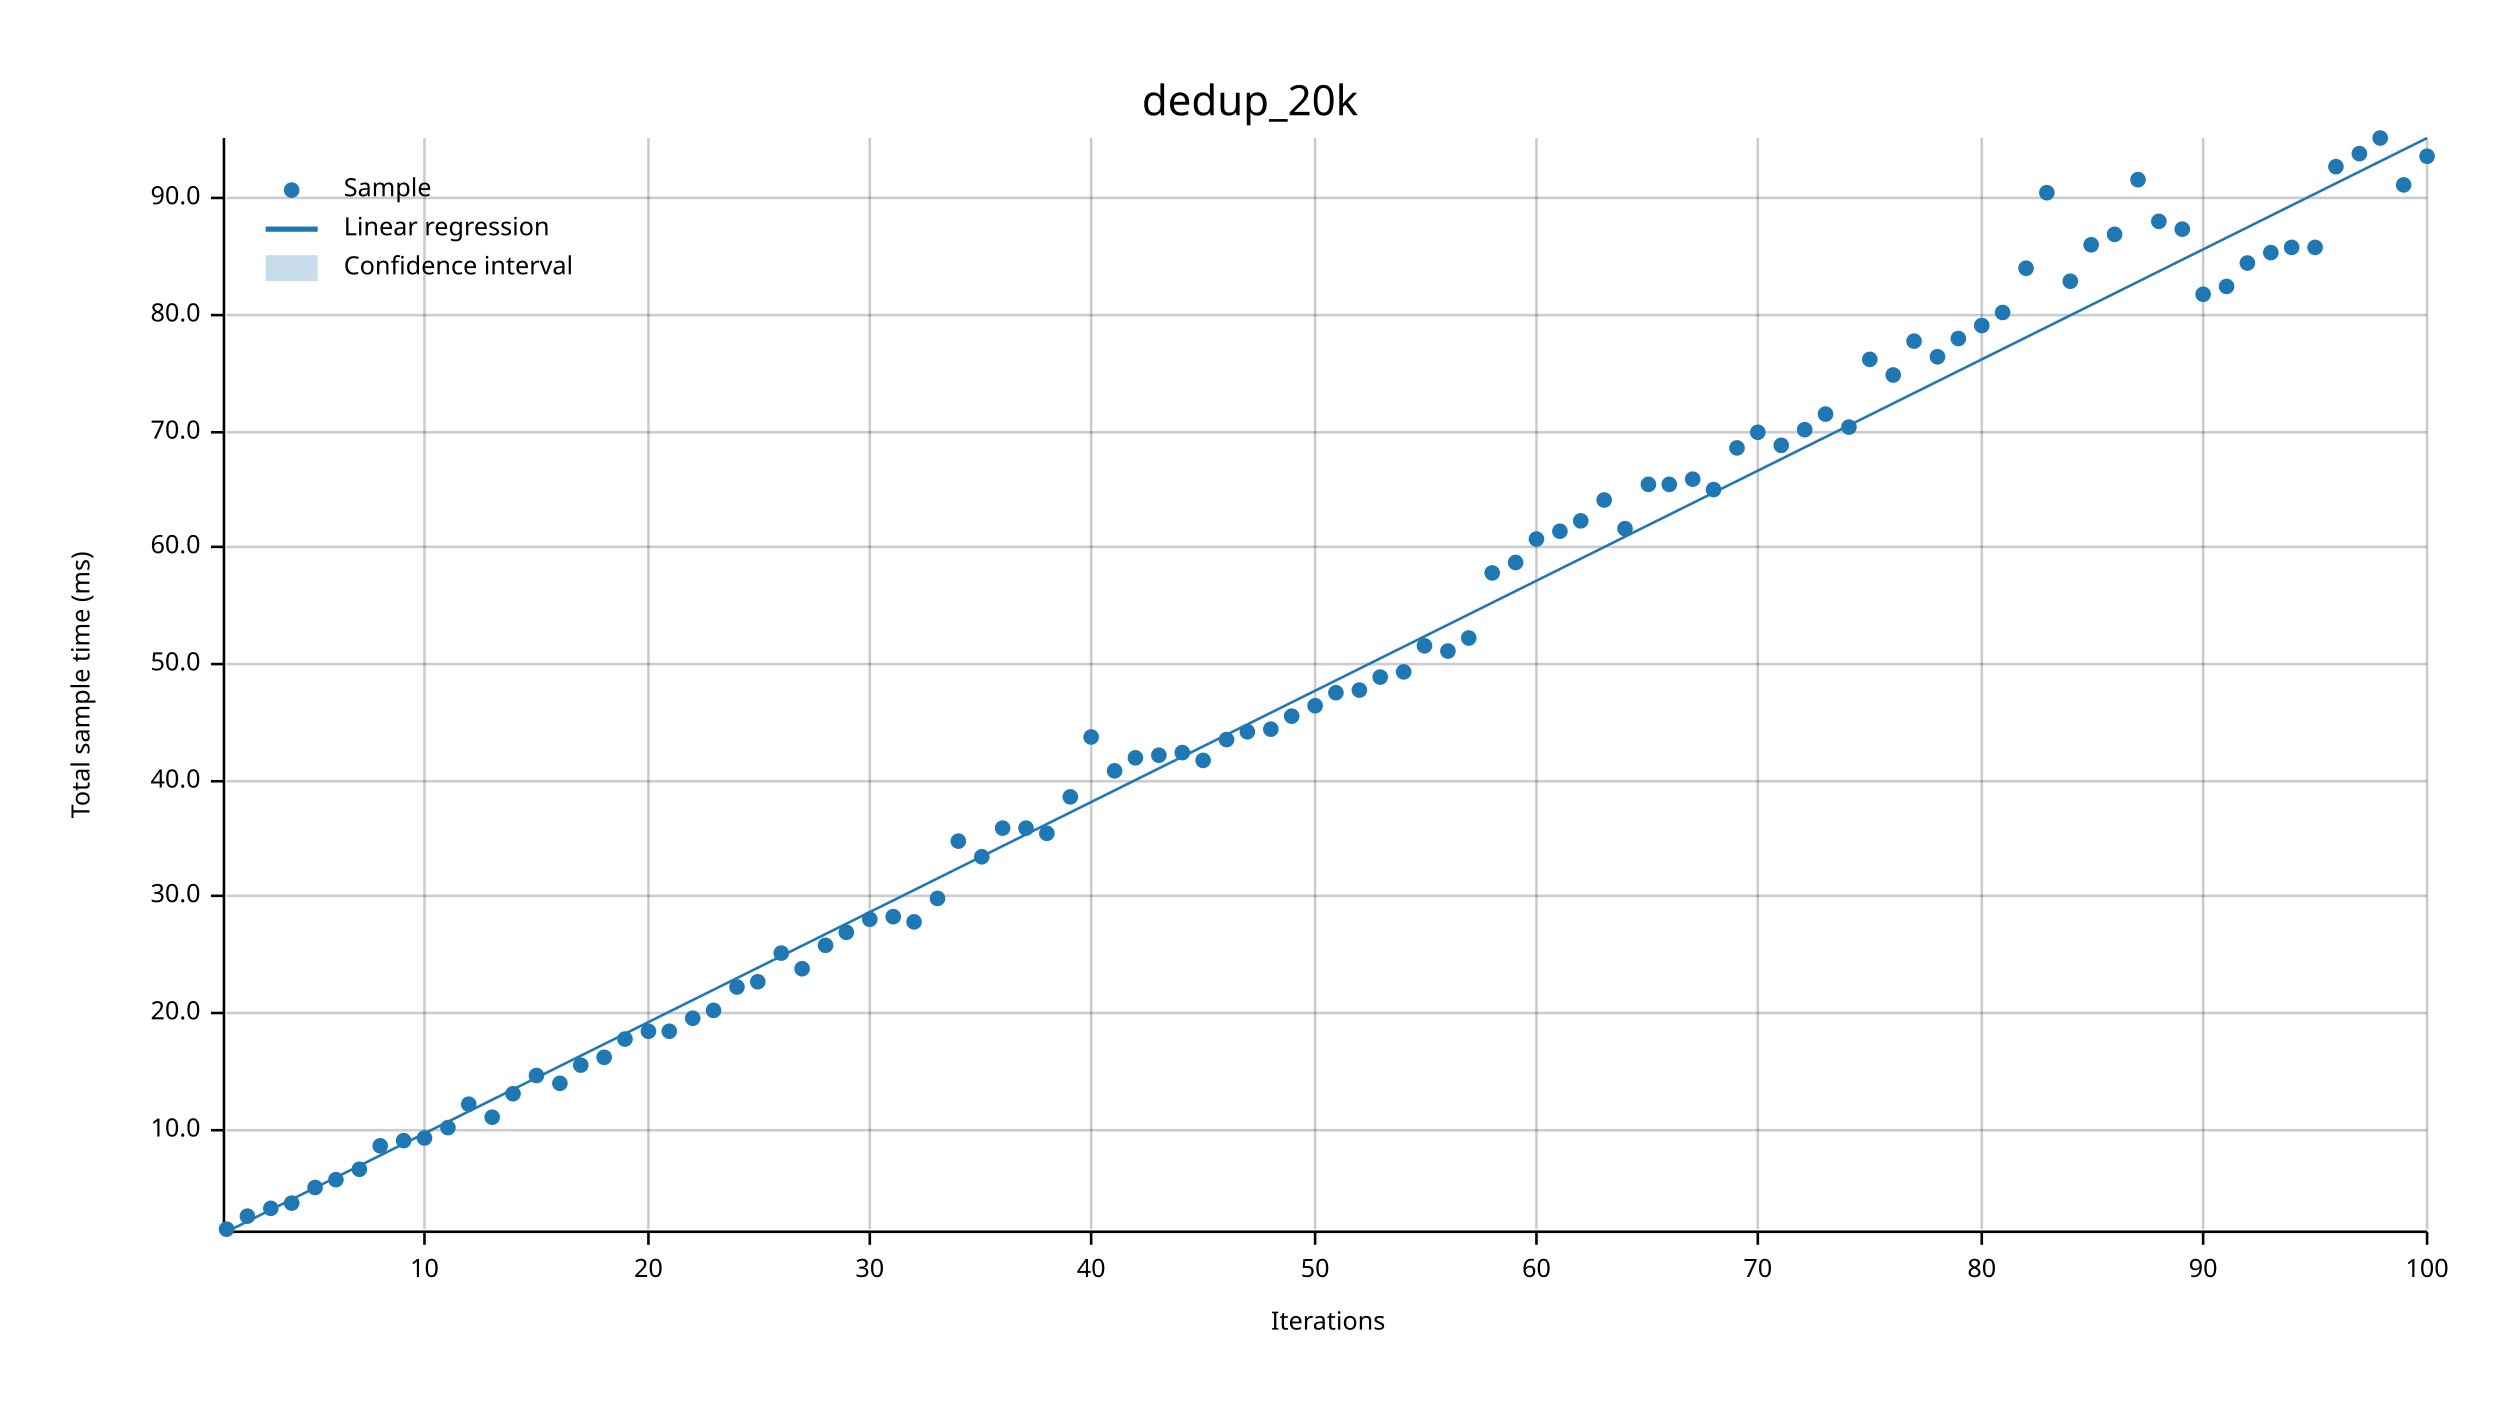
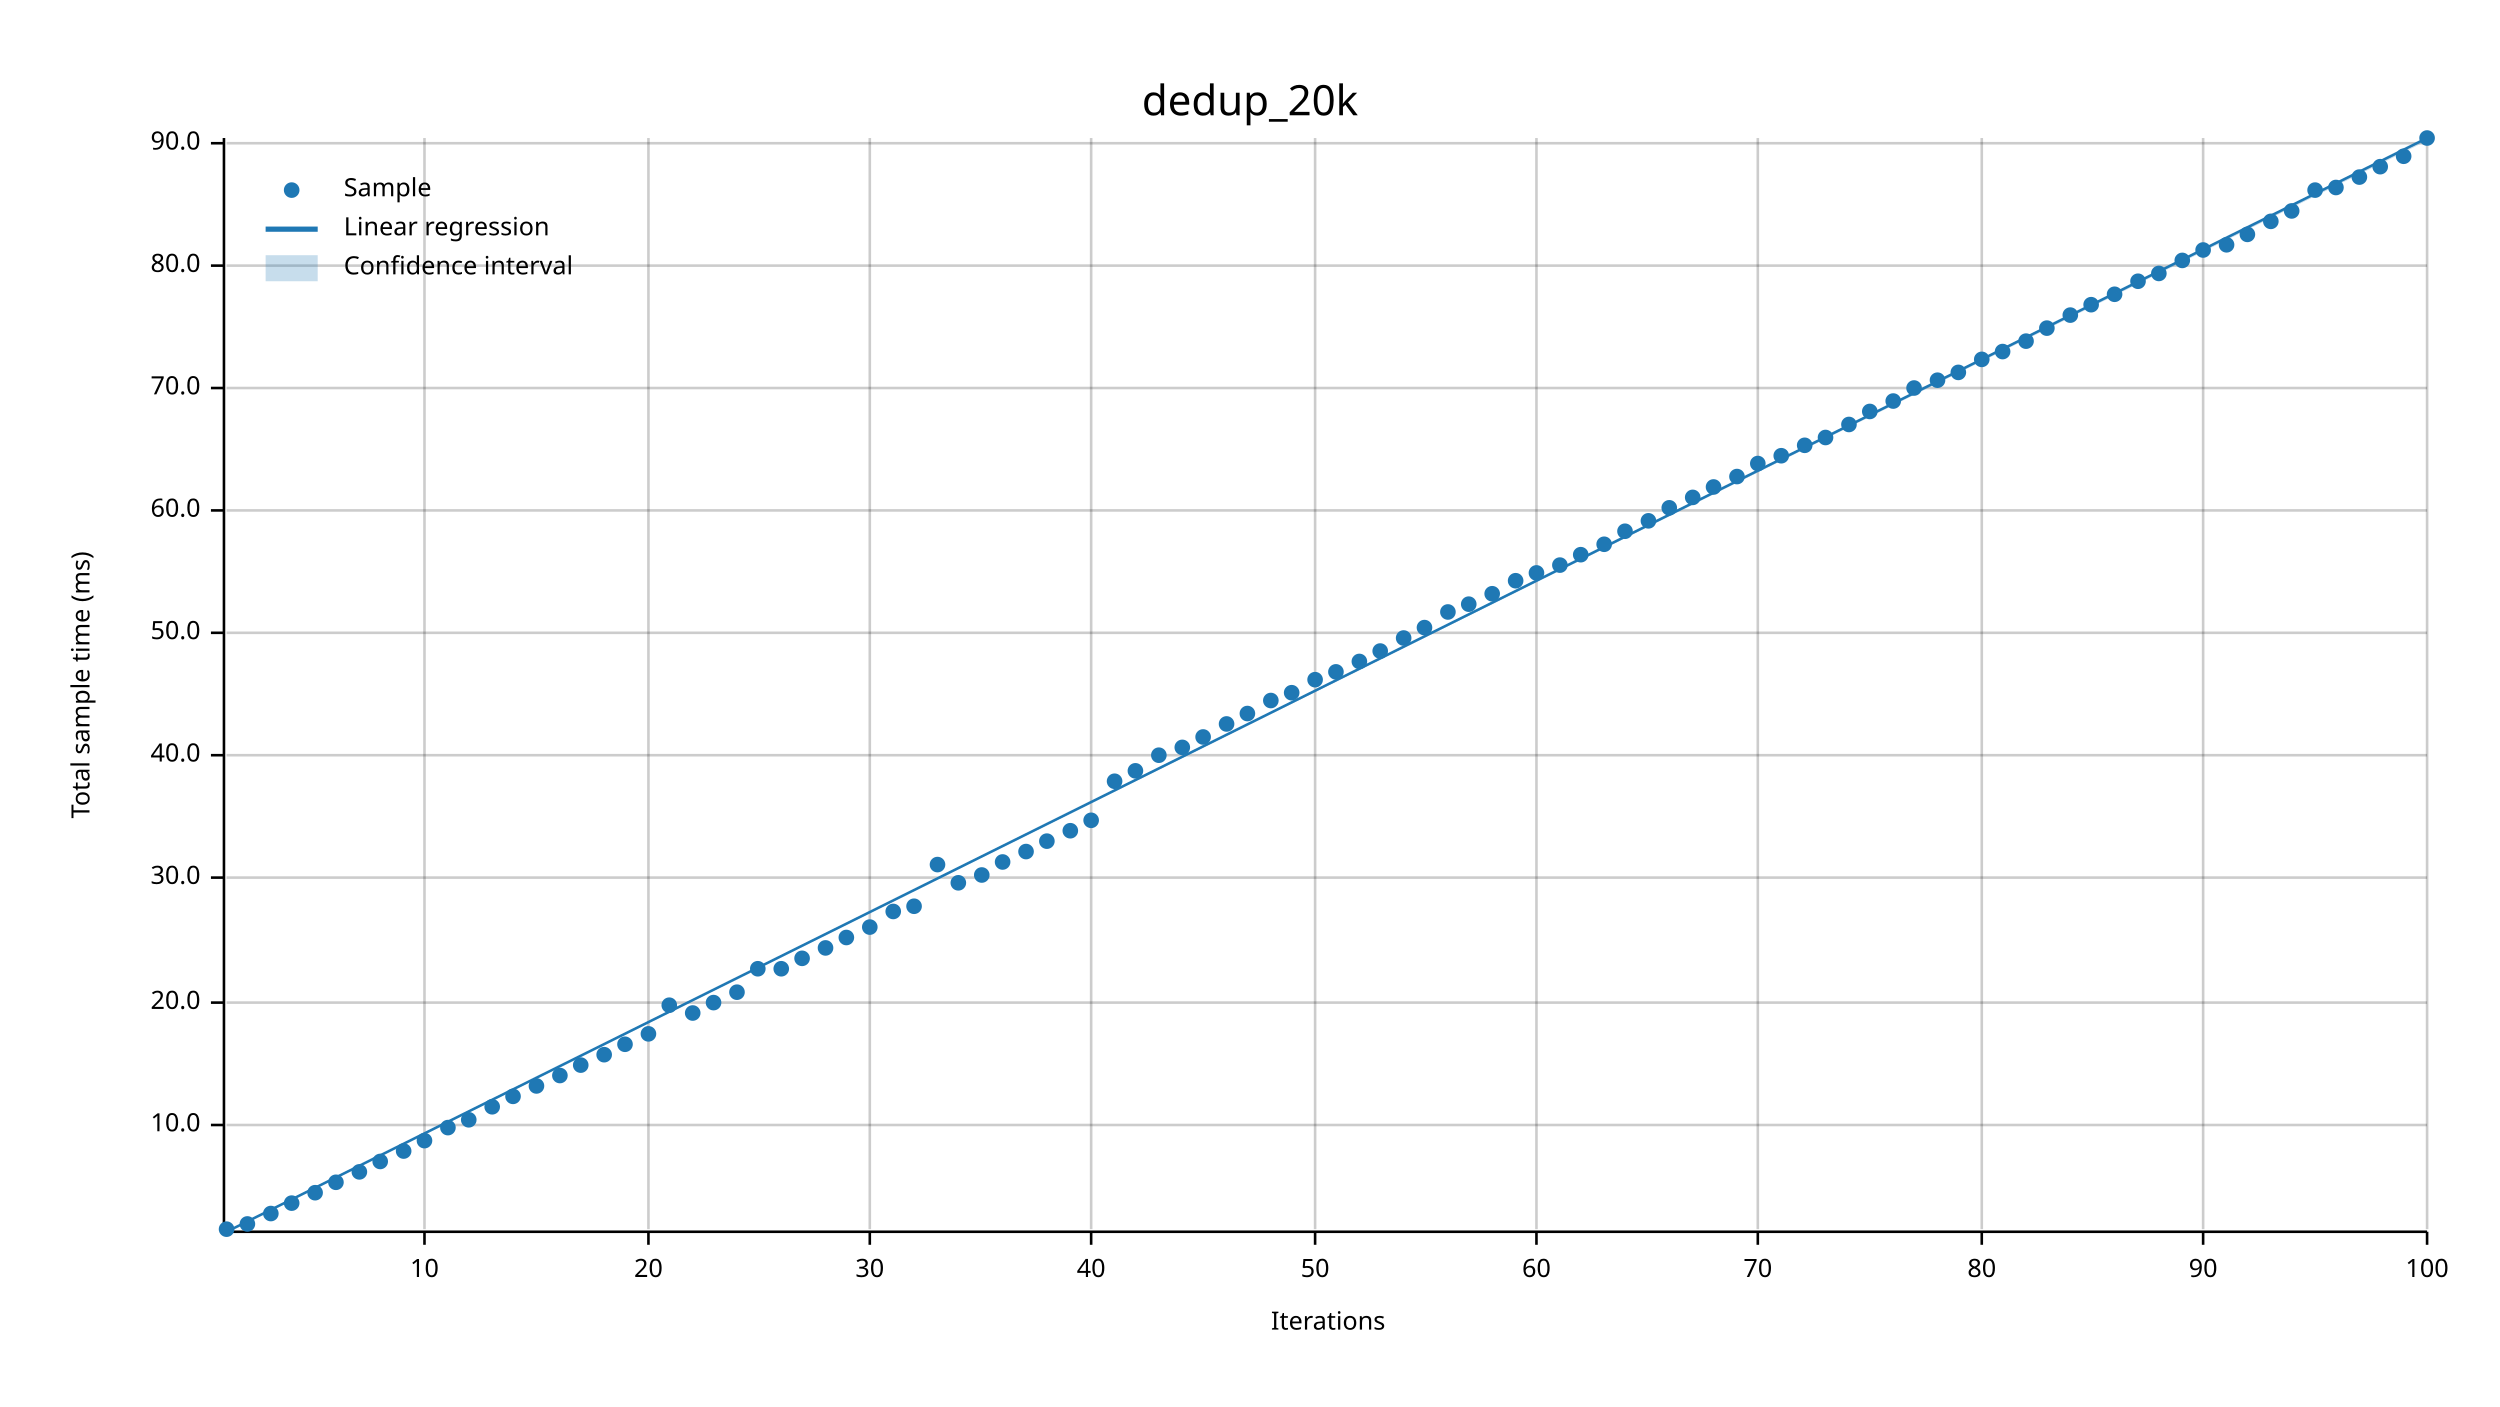
<svg xmlns="http://www.w3.org/2000/svg" width="960" height="540" viewBox="0 0 960 540">
  <text x="480" y="32" dy="0.76em" text-anchor="middle" font-family="sans-serif" font-size="16.129" opacity="1" fill="#000000">
dedup_20k
</text>
  <text x="27" y="263" dy="0.76em" text-anchor="middle" font-family="sans-serif" font-size="9.677" opacity="1" fill="#000000" transform="rotate(270, 27, 263)">
Total sample time (ms)
</text>
  <text x="510" y="513" dy="-0.5ex" text-anchor="middle" font-family="sans-serif" font-size="9.677" opacity="1" fill="#000000">
Iterations
</text>
  <line opacity="0.2" stroke="#000000" stroke-width="1" x1="163" y1="472" x2="163" y2="53" />
  <line opacity="0.2" stroke="#000000" stroke-width="1" x1="249" y1="472" x2="249" y2="53" />
  <line opacity="0.2" stroke="#000000" stroke-width="1" x1="334" y1="472" x2="334" y2="53" />
  <line opacity="0.2" stroke="#000000" stroke-width="1" x1="419" y1="472" x2="419" y2="53" />
  <line opacity="0.2" stroke="#000000" stroke-width="1" x1="505" y1="472" x2="505" y2="53" />
  <line opacity="0.2" stroke="#000000" stroke-width="1" x1="590" y1="472" x2="590" y2="53" />
  <line opacity="0.2" stroke="#000000" stroke-width="1" x1="675" y1="472" x2="675" y2="53" />
  <line opacity="0.2" stroke="#000000" stroke-width="1" x1="761" y1="472" x2="761" y2="53" />
  <line opacity="0.2" stroke="#000000" stroke-width="1" x1="846" y1="472" x2="846" y2="53" />
  <line opacity="0.2" stroke="#000000" stroke-width="1" x1="932" y1="472" x2="932" y2="53" />
-   <line opacity="0.2" stroke="#000000" stroke-width="1" x1="87" y1="434" x2="932" y2="434" />
-   <line opacity="0.2" stroke="#000000" stroke-width="1" x1="87" y1="389" x2="932" y2="389" />
-   <line opacity="0.2" stroke="#000000" stroke-width="1" x1="87" y1="344" x2="932" y2="344" />
-   <line opacity="0.2" stroke="#000000" stroke-width="1" x1="87" y1="300" x2="932" y2="300" />
-   <line opacity="0.2" stroke="#000000" stroke-width="1" x1="87" y1="255" x2="932" y2="255" />
-   <line opacity="0.2" stroke="#000000" stroke-width="1" x1="87" y1="210" x2="932" y2="210" />
-   <line opacity="0.2" stroke="#000000" stroke-width="1" x1="87" y1="166" x2="932" y2="166" />
-   <line opacity="0.2" stroke="#000000" stroke-width="1" x1="87" y1="121" x2="932" y2="121" />
-   <line opacity="0.2" stroke="#000000" stroke-width="1" x1="87" y1="76" x2="932" y2="76" />
+   <line opacity="0.2" stroke="#000000" stroke-width="1" x1="87" y1="432" x2="932" y2="432" />
+   <line opacity="0.2" stroke="#000000" stroke-width="1" x1="87" y1="385" x2="932" y2="385" />
+   <line opacity="0.2" stroke="#000000" stroke-width="1" x1="87" y1="337" x2="932" y2="337" />
+   <line opacity="0.2" stroke="#000000" stroke-width="1" x1="87" y1="290" x2="932" y2="290" />
+   <line opacity="0.2" stroke="#000000" stroke-width="1" x1="87" y1="243" x2="932" y2="243" />
+   <line opacity="0.2" stroke="#000000" stroke-width="1" x1="87" y1="196" x2="932" y2="196" />
+   <line opacity="0.2" stroke="#000000" stroke-width="1" x1="87" y1="149" x2="932" y2="149" />
+   <line opacity="0.2" stroke="#000000" stroke-width="1" x1="87" y1="102" x2="932" y2="102" />
+   <line opacity="0.2" stroke="#000000" stroke-width="1" x1="87" y1="55" x2="932" y2="55" />
  <polyline fill="none" opacity="1" stroke="#000000" stroke-width="1" points="86,53 86,472 " />
-   <text x="77" y="434" dy="0.5ex" text-anchor="end" font-family="sans-serif" font-size="9.677" opacity="1" fill="#000000">
+   <text x="77" y="432" dy="0.5ex" text-anchor="end" font-family="sans-serif" font-size="9.677" opacity="1" fill="#000000">
10.0
</text>
-   <polyline fill="none" opacity="1" stroke="#000000" stroke-width="1" points="81,434 86,434 " />
-   <text x="77" y="389" dy="0.5ex" text-anchor="end" font-family="sans-serif" font-size="9.677" opacity="1" fill="#000000">
+   <polyline fill="none" opacity="1" stroke="#000000" stroke-width="1" points="81,432 86,432 " />
+   <text x="77" y="385" dy="0.5ex" text-anchor="end" font-family="sans-serif" font-size="9.677" opacity="1" fill="#000000">
20.0
</text>
-   <polyline fill="none" opacity="1" stroke="#000000" stroke-width="1" points="81,389 86,389 " />
-   <text x="77" y="344" dy="0.5ex" text-anchor="end" font-family="sans-serif" font-size="9.677" opacity="1" fill="#000000">
+   <polyline fill="none" opacity="1" stroke="#000000" stroke-width="1" points="81,385 86,385 " />
+   <text x="77" y="337" dy="0.5ex" text-anchor="end" font-family="sans-serif" font-size="9.677" opacity="1" fill="#000000">
30.0
</text>
-   <polyline fill="none" opacity="1" stroke="#000000" stroke-width="1" points="81,344 86,344 " />
-   <text x="77" y="300" dy="0.5ex" text-anchor="end" font-family="sans-serif" font-size="9.677" opacity="1" fill="#000000">
+   <polyline fill="none" opacity="1" stroke="#000000" stroke-width="1" points="81,337 86,337 " />
+   <text x="77" y="290" dy="0.5ex" text-anchor="end" font-family="sans-serif" font-size="9.677" opacity="1" fill="#000000">
40.0
</text>
-   <polyline fill="none" opacity="1" stroke="#000000" stroke-width="1" points="81,300 86,300 " />
-   <text x="77" y="255" dy="0.5ex" text-anchor="end" font-family="sans-serif" font-size="9.677" opacity="1" fill="#000000">
+   <polyline fill="none" opacity="1" stroke="#000000" stroke-width="1" points="81,290 86,290 " />
+   <text x="77" y="243" dy="0.5ex" text-anchor="end" font-family="sans-serif" font-size="9.677" opacity="1" fill="#000000">
50.0
</text>
-   <polyline fill="none" opacity="1" stroke="#000000" stroke-width="1" points="81,255 86,255 " />
-   <text x="77" y="210" dy="0.5ex" text-anchor="end" font-family="sans-serif" font-size="9.677" opacity="1" fill="#000000">
+   <polyline fill="none" opacity="1" stroke="#000000" stroke-width="1" points="81,243 86,243 " />
+   <text x="77" y="196" dy="0.5ex" text-anchor="end" font-family="sans-serif" font-size="9.677" opacity="1" fill="#000000">
60.0
</text>
-   <polyline fill="none" opacity="1" stroke="#000000" stroke-width="1" points="81,210 86,210 " />
-   <text x="77" y="166" dy="0.5ex" text-anchor="end" font-family="sans-serif" font-size="9.677" opacity="1" fill="#000000">
+   <polyline fill="none" opacity="1" stroke="#000000" stroke-width="1" points="81,196 86,196 " />
+   <text x="77" y="149" dy="0.5ex" text-anchor="end" font-family="sans-serif" font-size="9.677" opacity="1" fill="#000000">
70.0
</text>
-   <polyline fill="none" opacity="1" stroke="#000000" stroke-width="1" points="81,166 86,166 " />
-   <text x="77" y="121" dy="0.5ex" text-anchor="end" font-family="sans-serif" font-size="9.677" opacity="1" fill="#000000">
+   <polyline fill="none" opacity="1" stroke="#000000" stroke-width="1" points="81,149 86,149 " />
+   <text x="77" y="102" dy="0.5ex" text-anchor="end" font-family="sans-serif" font-size="9.677" opacity="1" fill="#000000">
80.0
</text>
-   <polyline fill="none" opacity="1" stroke="#000000" stroke-width="1" points="81,121 86,121 " />
-   <text x="77" y="76" dy="0.5ex" text-anchor="end" font-family="sans-serif" font-size="9.677" opacity="1" fill="#000000">
+   <polyline fill="none" opacity="1" stroke="#000000" stroke-width="1" points="81,102 86,102 " />
+   <text x="77" y="55" dy="0.5ex" text-anchor="end" font-family="sans-serif" font-size="9.677" opacity="1" fill="#000000">
90.0
</text>
-   <polyline fill="none" opacity="1" stroke="#000000" stroke-width="1" points="81,76 86,76 " />
+   <polyline fill="none" opacity="1" stroke="#000000" stroke-width="1" points="81,55 86,55 " />
  <polyline fill="none" opacity="1" stroke="#000000" stroke-width="1" points="87,473 932,473 " />
  <text x="163" y="483" dy="0.76em" text-anchor="middle" font-family="sans-serif" font-size="9.677" opacity="1" fill="#000000">
10
</text>
  <polyline fill="none" opacity="1" stroke="#000000" stroke-width="1" points="163,473 163,478 " />
  <text x="249" y="483" dy="0.76em" text-anchor="middle" font-family="sans-serif" font-size="9.677" opacity="1" fill="#000000">
20
</text>
  <polyline fill="none" opacity="1" stroke="#000000" stroke-width="1" points="249,473 249,478 " />
  <text x="334" y="483" dy="0.76em" text-anchor="middle" font-family="sans-serif" font-size="9.677" opacity="1" fill="#000000">
30
</text>
  <polyline fill="none" opacity="1" stroke="#000000" stroke-width="1" points="334,473 334,478 " />
  <text x="419" y="483" dy="0.76em" text-anchor="middle" font-family="sans-serif" font-size="9.677" opacity="1" fill="#000000">
40
</text>
  <polyline fill="none" opacity="1" stroke="#000000" stroke-width="1" points="419,473 419,478 " />
  <text x="505" y="483" dy="0.76em" text-anchor="middle" font-family="sans-serif" font-size="9.677" opacity="1" fill="#000000">
50
</text>
  <polyline fill="none" opacity="1" stroke="#000000" stroke-width="1" points="505,473 505,478 " />
  <text x="590" y="483" dy="0.76em" text-anchor="middle" font-family="sans-serif" font-size="9.677" opacity="1" fill="#000000">
60
</text>
  <polyline fill="none" opacity="1" stroke="#000000" stroke-width="1" points="590,473 590,478 " />
  <text x="675" y="483" dy="0.76em" text-anchor="middle" font-family="sans-serif" font-size="9.677" opacity="1" fill="#000000">
70
</text>
  <polyline fill="none" opacity="1" stroke="#000000" stroke-width="1" points="675,473 675,478 " />
  <text x="761" y="483" dy="0.76em" text-anchor="middle" font-family="sans-serif" font-size="9.677" opacity="1" fill="#000000">
80
</text>
  <polyline fill="none" opacity="1" stroke="#000000" stroke-width="1" points="761,473 761,478 " />
  <text x="846" y="483" dy="0.76em" text-anchor="middle" font-family="sans-serif" font-size="9.677" opacity="1" fill="#000000">
90
</text>
  <polyline fill="none" opacity="1" stroke="#000000" stroke-width="1" points="846,473 846,478 " />
  <text x="932" y="483" dy="0.76em" text-anchor="middle" font-family="sans-serif" font-size="9.677" opacity="1" fill="#000000">
100
</text>
  <polyline fill="none" opacity="1" stroke="#000000" stroke-width="1" points="932,473 932,478 " />
  <circle cx="87" cy="472" r="3" opacity="1" fill="#1F78B4" stroke="none" stroke-width="1" />
-   <circle cx="95" cy="467" r="3" opacity="1" fill="#1F78B4" stroke="none" stroke-width="1" />
-   <circle cx="104" cy="464" r="3" opacity="1" fill="#1F78B4" stroke="none" stroke-width="1" />
+   <circle cx="95" cy="470" r="3" opacity="1" fill="#1F78B4" stroke="none" stroke-width="1" />
+   <circle cx="104" cy="466" r="3" opacity="1" fill="#1F78B4" stroke="none" stroke-width="1" />
  <circle cx="112" cy="462" r="3" opacity="1" fill="#1F78B4" stroke="none" stroke-width="1" />
-   <circle cx="121" cy="456" r="3" opacity="1" fill="#1F78B4" stroke="none" stroke-width="1" />
-   <circle cx="129" cy="453" r="3" opacity="1" fill="#1F78B4" stroke="none" stroke-width="1" />
-   <circle cx="138" cy="449" r="3" opacity="1" fill="#1F78B4" stroke="none" stroke-width="1" />
-   <circle cx="146" cy="440" r="3" opacity="1" fill="#1F78B4" stroke="none" stroke-width="1" />
-   <circle cx="155" cy="438" r="3" opacity="1" fill="#1F78B4" stroke="none" stroke-width="1" />
-   <circle cx="163" cy="437" r="3" opacity="1" fill="#1F78B4" stroke="none" stroke-width="1" />
+   <circle cx="121" cy="458" r="3" opacity="1" fill="#1F78B4" stroke="none" stroke-width="1" />
+   <circle cx="129" cy="454" r="3" opacity="1" fill="#1F78B4" stroke="none" stroke-width="1" />
+   <circle cx="138" cy="450" r="3" opacity="1" fill="#1F78B4" stroke="none" stroke-width="1" />
+   <circle cx="146" cy="446" r="3" opacity="1" fill="#1F78B4" stroke="none" stroke-width="1" />
+   <circle cx="155" cy="442" r="3" opacity="1" fill="#1F78B4" stroke="none" stroke-width="1" />
+   <circle cx="163" cy="438" r="3" opacity="1" fill="#1F78B4" stroke="none" stroke-width="1" />
  <circle cx="172" cy="433" r="3" opacity="1" fill="#1F78B4" stroke="none" stroke-width="1" />
-   <circle cx="180" cy="424" r="3" opacity="1" fill="#1F78B4" stroke="none" stroke-width="1" />
-   <circle cx="189" cy="429" r="3" opacity="1" fill="#1F78B4" stroke="none" stroke-width="1" />
-   <circle cx="197" cy="420" r="3" opacity="1" fill="#1F78B4" stroke="none" stroke-width="1" />
-   <circle cx="206" cy="413" r="3" opacity="1" fill="#1F78B4" stroke="none" stroke-width="1" />
-   <circle cx="215" cy="416" r="3" opacity="1" fill="#1F78B4" stroke="none" stroke-width="1" />
+   <circle cx="180" cy="430" r="3" opacity="1" fill="#1F78B4" stroke="none" stroke-width="1" />
+   <circle cx="189" cy="425" r="3" opacity="1" fill="#1F78B4" stroke="none" stroke-width="1" />
+   <circle cx="197" cy="421" r="3" opacity="1" fill="#1F78B4" stroke="none" stroke-width="1" />
+   <circle cx="206" cy="417" r="3" opacity="1" fill="#1F78B4" stroke="none" stroke-width="1" />
+   <circle cx="215" cy="413" r="3" opacity="1" fill="#1F78B4" stroke="none" stroke-width="1" />
  <circle cx="223" cy="409" r="3" opacity="1" fill="#1F78B4" stroke="none" stroke-width="1" />
-   <circle cx="232" cy="406" r="3" opacity="1" fill="#1F78B4" stroke="none" stroke-width="1" />
-   <circle cx="240" cy="399" r="3" opacity="1" fill="#1F78B4" stroke="none" stroke-width="1" />
-   <circle cx="249" cy="396" r="3" opacity="1" fill="#1F78B4" stroke="none" stroke-width="1" />
-   <circle cx="257" cy="396" r="3" opacity="1" fill="#1F78B4" stroke="none" stroke-width="1" />
-   <circle cx="266" cy="391" r="3" opacity="1" fill="#1F78B4" stroke="none" stroke-width="1" />
-   <circle cx="274" cy="388" r="3" opacity="1" fill="#1F78B4" stroke="none" stroke-width="1" />
-   <circle cx="283" cy="379" r="3" opacity="1" fill="#1F78B4" stroke="none" stroke-width="1" />
-   <circle cx="291" cy="377" r="3" opacity="1" fill="#1F78B4" stroke="none" stroke-width="1" />
-   <circle cx="300" cy="366" r="3" opacity="1" fill="#1F78B4" stroke="none" stroke-width="1" />
-   <circle cx="308" cy="372" r="3" opacity="1" fill="#1F78B4" stroke="none" stroke-width="1" />
-   <circle cx="317" cy="363" r="3" opacity="1" fill="#1F78B4" stroke="none" stroke-width="1" />
-   <circle cx="325" cy="358" r="3" opacity="1" fill="#1F78B4" stroke="none" stroke-width="1" />
-   <circle cx="334" cy="353" r="3" opacity="1" fill="#1F78B4" stroke="none" stroke-width="1" />
-   <circle cx="343" cy="352" r="3" opacity="1" fill="#1F78B4" stroke="none" stroke-width="1" />
-   <circle cx="351" cy="354" r="3" opacity="1" fill="#1F78B4" stroke="none" stroke-width="1" />
-   <circle cx="360" cy="345" r="3" opacity="1" fill="#1F78B4" stroke="none" stroke-width="1" />
-   <circle cx="368" cy="323" r="3" opacity="1" fill="#1F78B4" stroke="none" stroke-width="1" />
-   <circle cx="377" cy="329" r="3" opacity="1" fill="#1F78B4" stroke="none" stroke-width="1" />
-   <circle cx="385" cy="318" r="3" opacity="1" fill="#1F78B4" stroke="none" stroke-width="1" />
-   <circle cx="394" cy="318" r="3" opacity="1" fill="#1F78B4" stroke="none" stroke-width="1" />
-   <circle cx="402" cy="320" r="3" opacity="1" fill="#1F78B4" stroke="none" stroke-width="1" />
-   <circle cx="411" cy="306" r="3" opacity="1" fill="#1F78B4" stroke="none" stroke-width="1" />
-   <circle cx="419" cy="283" r="3" opacity="1" fill="#1F78B4" stroke="none" stroke-width="1" />
-   <circle cx="428" cy="296" r="3" opacity="1" fill="#1F78B4" stroke="none" stroke-width="1" />
-   <circle cx="436" cy="291" r="3" opacity="1" fill="#1F78B4" stroke="none" stroke-width="1" />
+   <circle cx="232" cy="405" r="3" opacity="1" fill="#1F78B4" stroke="none" stroke-width="1" />
+   <circle cx="240" cy="401" r="3" opacity="1" fill="#1F78B4" stroke="none" stroke-width="1" />
+   <circle cx="249" cy="397" r="3" opacity="1" fill="#1F78B4" stroke="none" stroke-width="1" />
+   <circle cx="257" cy="386" r="3" opacity="1" fill="#1F78B4" stroke="none" stroke-width="1" />
+   <circle cx="266" cy="389" r="3" opacity="1" fill="#1F78B4" stroke="none" stroke-width="1" />
+   <circle cx="274" cy="385" r="3" opacity="1" fill="#1F78B4" stroke="none" stroke-width="1" />
+   <circle cx="283" cy="381" r="3" opacity="1" fill="#1F78B4" stroke="none" stroke-width="1" />
+   <circle cx="291" cy="372" r="3" opacity="1" fill="#1F78B4" stroke="none" stroke-width="1" />
+   <circle cx="300" cy="372" r="3" opacity="1" fill="#1F78B4" stroke="none" stroke-width="1" />
+   <circle cx="308" cy="368" r="3" opacity="1" fill="#1F78B4" stroke="none" stroke-width="1" />
+   <circle cx="317" cy="364" r="3" opacity="1" fill="#1F78B4" stroke="none" stroke-width="1" />
+   <circle cx="325" cy="360" r="3" opacity="1" fill="#1F78B4" stroke="none" stroke-width="1" />
+   <circle cx="334" cy="356" r="3" opacity="1" fill="#1F78B4" stroke="none" stroke-width="1" />
+   <circle cx="343" cy="350" r="3" opacity="1" fill="#1F78B4" stroke="none" stroke-width="1" />
+   <circle cx="351" cy="348" r="3" opacity="1" fill="#1F78B4" stroke="none" stroke-width="1" />
+   <circle cx="360" cy="332" r="3" opacity="1" fill="#1F78B4" stroke="none" stroke-width="1" />
+   <circle cx="368" cy="339" r="3" opacity="1" fill="#1F78B4" stroke="none" stroke-width="1" />
+   <circle cx="377" cy="336" r="3" opacity="1" fill="#1F78B4" stroke="none" stroke-width="1" />
+   <circle cx="385" cy="331" r="3" opacity="1" fill="#1F78B4" stroke="none" stroke-width="1" />
+   <circle cx="394" cy="327" r="3" opacity="1" fill="#1F78B4" stroke="none" stroke-width="1" />
+   <circle cx="402" cy="323" r="3" opacity="1" fill="#1F78B4" stroke="none" stroke-width="1" />
+   <circle cx="411" cy="319" r="3" opacity="1" fill="#1F78B4" stroke="none" stroke-width="1" />
+   <circle cx="419" cy="315" r="3" opacity="1" fill="#1F78B4" stroke="none" stroke-width="1" />
+   <circle cx="428" cy="300" r="3" opacity="1" fill="#1F78B4" stroke="none" stroke-width="1" />
+   <circle cx="436" cy="296" r="3" opacity="1" fill="#1F78B4" stroke="none" stroke-width="1" />
  <circle cx="445" cy="290" r="3" opacity="1" fill="#1F78B4" stroke="none" stroke-width="1" />
-   <circle cx="454" cy="289" r="3" opacity="1" fill="#1F78B4" stroke="none" stroke-width="1" />
-   <circle cx="462" cy="292" r="3" opacity="1" fill="#1F78B4" stroke="none" stroke-width="1" />
-   <circle cx="471" cy="284" r="3" opacity="1" fill="#1F78B4" stroke="none" stroke-width="1" />
-   <circle cx="479" cy="281" r="3" opacity="1" fill="#1F78B4" stroke="none" stroke-width="1" />
-   <circle cx="488" cy="280" r="3" opacity="1" fill="#1F78B4" stroke="none" stroke-width="1" />
-   <circle cx="496" cy="275" r="3" opacity="1" fill="#1F78B4" stroke="none" stroke-width="1" />
-   <circle cx="505" cy="271" r="3" opacity="1" fill="#1F78B4" stroke="none" stroke-width="1" />
-   <circle cx="513" cy="266" r="3" opacity="1" fill="#1F78B4" stroke="none" stroke-width="1" />
-   <circle cx="522" cy="265" r="3" opacity="1" fill="#1F78B4" stroke="none" stroke-width="1" />
-   <circle cx="530" cy="260" r="3" opacity="1" fill="#1F78B4" stroke="none" stroke-width="1" />
-   <circle cx="539" cy="258" r="3" opacity="1" fill="#1F78B4" stroke="none" stroke-width="1" />
-   <circle cx="547" cy="248" r="3" opacity="1" fill="#1F78B4" stroke="none" stroke-width="1" />
-   <circle cx="556" cy="250" r="3" opacity="1" fill="#1F78B4" stroke="none" stroke-width="1" />
-   <circle cx="564" cy="245" r="3" opacity="1" fill="#1F78B4" stroke="none" stroke-width="1" />
-   <circle cx="573" cy="220" r="3" opacity="1" fill="#1F78B4" stroke="none" stroke-width="1" />
-   <circle cx="582" cy="216" r="3" opacity="1" fill="#1F78B4" stroke="none" stroke-width="1" />
-   <circle cx="590" cy="207" r="3" opacity="1" fill="#1F78B4" stroke="none" stroke-width="1" />
-   <circle cx="599" cy="204" r="3" opacity="1" fill="#1F78B4" stroke="none" stroke-width="1" />
-   <circle cx="607" cy="200" r="3" opacity="1" fill="#1F78B4" stroke="none" stroke-width="1" />
-   <circle cx="616" cy="192" r="3" opacity="1" fill="#1F78B4" stroke="none" stroke-width="1" />
-   <circle cx="624" cy="203" r="3" opacity="1" fill="#1F78B4" stroke="none" stroke-width="1" />
-   <circle cx="633" cy="186" r="3" opacity="1" fill="#1F78B4" stroke="none" stroke-width="1" />
-   <circle cx="641" cy="186" r="3" opacity="1" fill="#1F78B4" stroke="none" stroke-width="1" />
-   <circle cx="650" cy="184" r="3" opacity="1" fill="#1F78B4" stroke="none" stroke-width="1" />
-   <circle cx="658" cy="188" r="3" opacity="1" fill="#1F78B4" stroke="none" stroke-width="1" />
-   <circle cx="667" cy="172" r="3" opacity="1" fill="#1F78B4" stroke="none" stroke-width="1" />
-   <circle cx="675" cy="166" r="3" opacity="1" fill="#1F78B4" stroke="none" stroke-width="1" />
-   <circle cx="684" cy="171" r="3" opacity="1" fill="#1F78B4" stroke="none" stroke-width="1" />
-   <circle cx="693" cy="165" r="3" opacity="1" fill="#1F78B4" stroke="none" stroke-width="1" />
-   <circle cx="701" cy="159" r="3" opacity="1" fill="#1F78B4" stroke="none" stroke-width="1" />
-   <circle cx="710" cy="164" r="3" opacity="1" fill="#1F78B4" stroke="none" stroke-width="1" />
-   <circle cx="718" cy="138" r="3" opacity="1" fill="#1F78B4" stroke="none" stroke-width="1" />
-   <circle cx="727" cy="144" r="3" opacity="1" fill="#1F78B4" stroke="none" stroke-width="1" />
-   <circle cx="735" cy="131" r="3" opacity="1" fill="#1F78B4" stroke="none" stroke-width="1" />
-   <circle cx="744" cy="137" r="3" opacity="1" fill="#1F78B4" stroke="none" stroke-width="1" />
-   <circle cx="752" cy="130" r="3" opacity="1" fill="#1F78B4" stroke="none" stroke-width="1" />
-   <circle cx="761" cy="125" r="3" opacity="1" fill="#1F78B4" stroke="none" stroke-width="1" />
-   <circle cx="769" cy="120" r="3" opacity="1" fill="#1F78B4" stroke="none" stroke-width="1" />
-   <circle cx="778" cy="103" r="3" opacity="1" fill="#1F78B4" stroke="none" stroke-width="1" />
-   <circle cx="786" cy="74" r="3" opacity="1" fill="#1F78B4" stroke="none" stroke-width="1" />
-   <circle cx="795" cy="108" r="3" opacity="1" fill="#1F78B4" stroke="none" stroke-width="1" />
-   <circle cx="803" cy="94" r="3" opacity="1" fill="#1F78B4" stroke="none" stroke-width="1" />
-   <circle cx="812" cy="90" r="3" opacity="1" fill="#1F78B4" stroke="none" stroke-width="1" />
-   <circle cx="821" cy="69" r="3" opacity="1" fill="#1F78B4" stroke="none" stroke-width="1" />
-   <circle cx="829" cy="85" r="3" opacity="1" fill="#1F78B4" stroke="none" stroke-width="1" />
-   <circle cx="838" cy="88" r="3" opacity="1" fill="#1F78B4" stroke="none" stroke-width="1" />
-   <circle cx="846" cy="113" r="3" opacity="1" fill="#1F78B4" stroke="none" stroke-width="1" />
-   <circle cx="855" cy="110" r="3" opacity="1" fill="#1F78B4" stroke="none" stroke-width="1" />
-   <circle cx="863" cy="101" r="3" opacity="1" fill="#1F78B4" stroke="none" stroke-width="1" />
-   <circle cx="872" cy="97" r="3" opacity="1" fill="#1F78B4" stroke="none" stroke-width="1" />
-   <circle cx="880" cy="95" r="3" opacity="1" fill="#1F78B4" stroke="none" stroke-width="1" />
-   <circle cx="889" cy="95" r="3" opacity="1" fill="#1F78B4" stroke="none" stroke-width="1" />
-   <circle cx="897" cy="64" r="3" opacity="1" fill="#1F78B4" stroke="none" stroke-width="1" />
-   <circle cx="906" cy="59" r="3" opacity="1" fill="#1F78B4" stroke="none" stroke-width="1" />
-   <circle cx="914" cy="53" r="3" opacity="1" fill="#1F78B4" stroke="none" stroke-width="1" />
-   <circle cx="923" cy="71" r="3" opacity="1" fill="#1F78B4" stroke="none" stroke-width="1" />
-   <circle cx="932" cy="60" r="3" opacity="1" fill="#1F78B4" stroke="none" stroke-width="1" />
+   <circle cx="454" cy="287" r="3" opacity="1" fill="#1F78B4" stroke="none" stroke-width="1" />
+   <circle cx="462" cy="283" r="3" opacity="1" fill="#1F78B4" stroke="none" stroke-width="1" />
+   <circle cx="471" cy="278" r="3" opacity="1" fill="#1F78B4" stroke="none" stroke-width="1" />
+   <circle cx="479" cy="274" r="3" opacity="1" fill="#1F78B4" stroke="none" stroke-width="1" />
+   <circle cx="488" cy="269" r="3" opacity="1" fill="#1F78B4" stroke="none" stroke-width="1" />
+   <circle cx="496" cy="266" r="3" opacity="1" fill="#1F78B4" stroke="none" stroke-width="1" />
+   <circle cx="505" cy="261" r="3" opacity="1" fill="#1F78B4" stroke="none" stroke-width="1" />
+   <circle cx="513" cy="258" r="3" opacity="1" fill="#1F78B4" stroke="none" stroke-width="1" />
+   <circle cx="522" cy="254" r="3" opacity="1" fill="#1F78B4" stroke="none" stroke-width="1" />
+   <circle cx="530" cy="250" r="3" opacity="1" fill="#1F78B4" stroke="none" stroke-width="1" />
+   <circle cx="539" cy="245" r="3" opacity="1" fill="#1F78B4" stroke="none" stroke-width="1" />
+   <circle cx="547" cy="241" r="3" opacity="1" fill="#1F78B4" stroke="none" stroke-width="1" />
+   <circle cx="556" cy="235" r="3" opacity="1" fill="#1F78B4" stroke="none" stroke-width="1" />
+   <circle cx="564" cy="232" r="3" opacity="1" fill="#1F78B4" stroke="none" stroke-width="1" />
+   <circle cx="573" cy="228" r="3" opacity="1" fill="#1F78B4" stroke="none" stroke-width="1" />
+   <circle cx="582" cy="223" r="3" opacity="1" fill="#1F78B4" stroke="none" stroke-width="1" />
+   <circle cx="590" cy="220" r="3" opacity="1" fill="#1F78B4" stroke="none" stroke-width="1" />
+   <circle cx="599" cy="217" r="3" opacity="1" fill="#1F78B4" stroke="none" stroke-width="1" />
+   <circle cx="607" cy="213" r="3" opacity="1" fill="#1F78B4" stroke="none" stroke-width="1" />
+   <circle cx="616" cy="209" r="3" opacity="1" fill="#1F78B4" stroke="none" stroke-width="1" />
+   <circle cx="624" cy="204" r="3" opacity="1" fill="#1F78B4" stroke="none" stroke-width="1" />
+   <circle cx="633" cy="200" r="3" opacity="1" fill="#1F78B4" stroke="none" stroke-width="1" />
+   <circle cx="641" cy="195" r="3" opacity="1" fill="#1F78B4" stroke="none" stroke-width="1" />
+   <circle cx="650" cy="191" r="3" opacity="1" fill="#1F78B4" stroke="none" stroke-width="1" />
+   <circle cx="658" cy="187" r="3" opacity="1" fill="#1F78B4" stroke="none" stroke-width="1" />
+   <circle cx="667" cy="183" r="3" opacity="1" fill="#1F78B4" stroke="none" stroke-width="1" />
+   <circle cx="675" cy="178" r="3" opacity="1" fill="#1F78B4" stroke="none" stroke-width="1" />
+   <circle cx="684" cy="175" r="3" opacity="1" fill="#1F78B4" stroke="none" stroke-width="1" />
+   <circle cx="693" cy="171" r="3" opacity="1" fill="#1F78B4" stroke="none" stroke-width="1" />
+   <circle cx="701" cy="168" r="3" opacity="1" fill="#1F78B4" stroke="none" stroke-width="1" />
+   <circle cx="710" cy="163" r="3" opacity="1" fill="#1F78B4" stroke="none" stroke-width="1" />
+   <circle cx="718" cy="158" r="3" opacity="1" fill="#1F78B4" stroke="none" stroke-width="1" />
+   <circle cx="727" cy="154" r="3" opacity="1" fill="#1F78B4" stroke="none" stroke-width="1" />
+   <circle cx="735" cy="149" r="3" opacity="1" fill="#1F78B4" stroke="none" stroke-width="1" />
+   <circle cx="744" cy="146" r="3" opacity="1" fill="#1F78B4" stroke="none" stroke-width="1" />
+   <circle cx="752" cy="143" r="3" opacity="1" fill="#1F78B4" stroke="none" stroke-width="1" />
+   <circle cx="761" cy="138" r="3" opacity="1" fill="#1F78B4" stroke="none" stroke-width="1" />
+   <circle cx="769" cy="135" r="3" opacity="1" fill="#1F78B4" stroke="none" stroke-width="1" />
+   <circle cx="778" cy="131" r="3" opacity="1" fill="#1F78B4" stroke="none" stroke-width="1" />
+   <circle cx="786" cy="126" r="3" opacity="1" fill="#1F78B4" stroke="none" stroke-width="1" />
+   <circle cx="795" cy="121" r="3" opacity="1" fill="#1F78B4" stroke="none" stroke-width="1" />
+   <circle cx="803" cy="117" r="3" opacity="1" fill="#1F78B4" stroke="none" stroke-width="1" />
+   <circle cx="812" cy="113" r="3" opacity="1" fill="#1F78B4" stroke="none" stroke-width="1" />
+   <circle cx="821" cy="108" r="3" opacity="1" fill="#1F78B4" stroke="none" stroke-width="1" />
+   <circle cx="829" cy="105" r="3" opacity="1" fill="#1F78B4" stroke="none" stroke-width="1" />
+   <circle cx="838" cy="100" r="3" opacity="1" fill="#1F78B4" stroke="none" stroke-width="1" />
+   <circle cx="846" cy="96" r="3" opacity="1" fill="#1F78B4" stroke="none" stroke-width="1" />
+   <circle cx="855" cy="94" r="3" opacity="1" fill="#1F78B4" stroke="none" stroke-width="1" />
+   <circle cx="863" cy="90" r="3" opacity="1" fill="#1F78B4" stroke="none" stroke-width="1" />
+   <circle cx="872" cy="85" r="3" opacity="1" fill="#1F78B4" stroke="none" stroke-width="1" />
+   <circle cx="880" cy="81" r="3" opacity="1" fill="#1F78B4" stroke="none" stroke-width="1" />
+   <circle cx="889" cy="73" r="3" opacity="1" fill="#1F78B4" stroke="none" stroke-width="1" />
+   <circle cx="897" cy="72" r="3" opacity="1" fill="#1F78B4" stroke="none" stroke-width="1" />
+   <circle cx="906" cy="68" r="3" opacity="1" fill="#1F78B4" stroke="none" stroke-width="1" />
+   <circle cx="914" cy="64" r="3" opacity="1" fill="#1F78B4" stroke="none" stroke-width="1" />
+   <circle cx="923" cy="60" r="3" opacity="1" fill="#1F78B4" stroke="none" stroke-width="1" />
+   <circle cx="932" cy="53" r="3" opacity="1" fill="#1F78B4" stroke="none" stroke-width="1" />
  <polyline fill="none" opacity="1" stroke="#1F78B4" stroke-width="1" points="87,473 932,53 " />
-   <polygon opacity="0.25" fill="#1F78B4" points="87,473 932,53 932,53 " />
+   <polygon opacity="0.25" fill="#1F78B4" points="87,473 932,54 932,53 " />
  <text x="132" y="68" dy="0.76em" text-anchor="start" font-family="sans-serif" font-size="9.677" opacity="1" fill="#000000">
Sample
</text>
  <text x="132" y="83" dy="0.76em" text-anchor="start" font-family="sans-serif" font-size="9.677" opacity="1" fill="#000000">
Linear regression
</text>
  <text x="132" y="98" dy="0.76em" text-anchor="start" font-family="sans-serif" font-size="9.677" opacity="1" fill="#000000">
Confidence interval
</text>
  <circle cx="112" cy="73" r="3" opacity="1" fill="#1F78B4" stroke="none" stroke-width="1" />
  <polyline fill="none" opacity="1" stroke="#1F78B4" stroke-width="2" points="102,88 122,88 " />
  <rect x="102" y="98" width="20" height="10" opacity="0.25" fill="#1F78B4" stroke="none" />
</svg>
